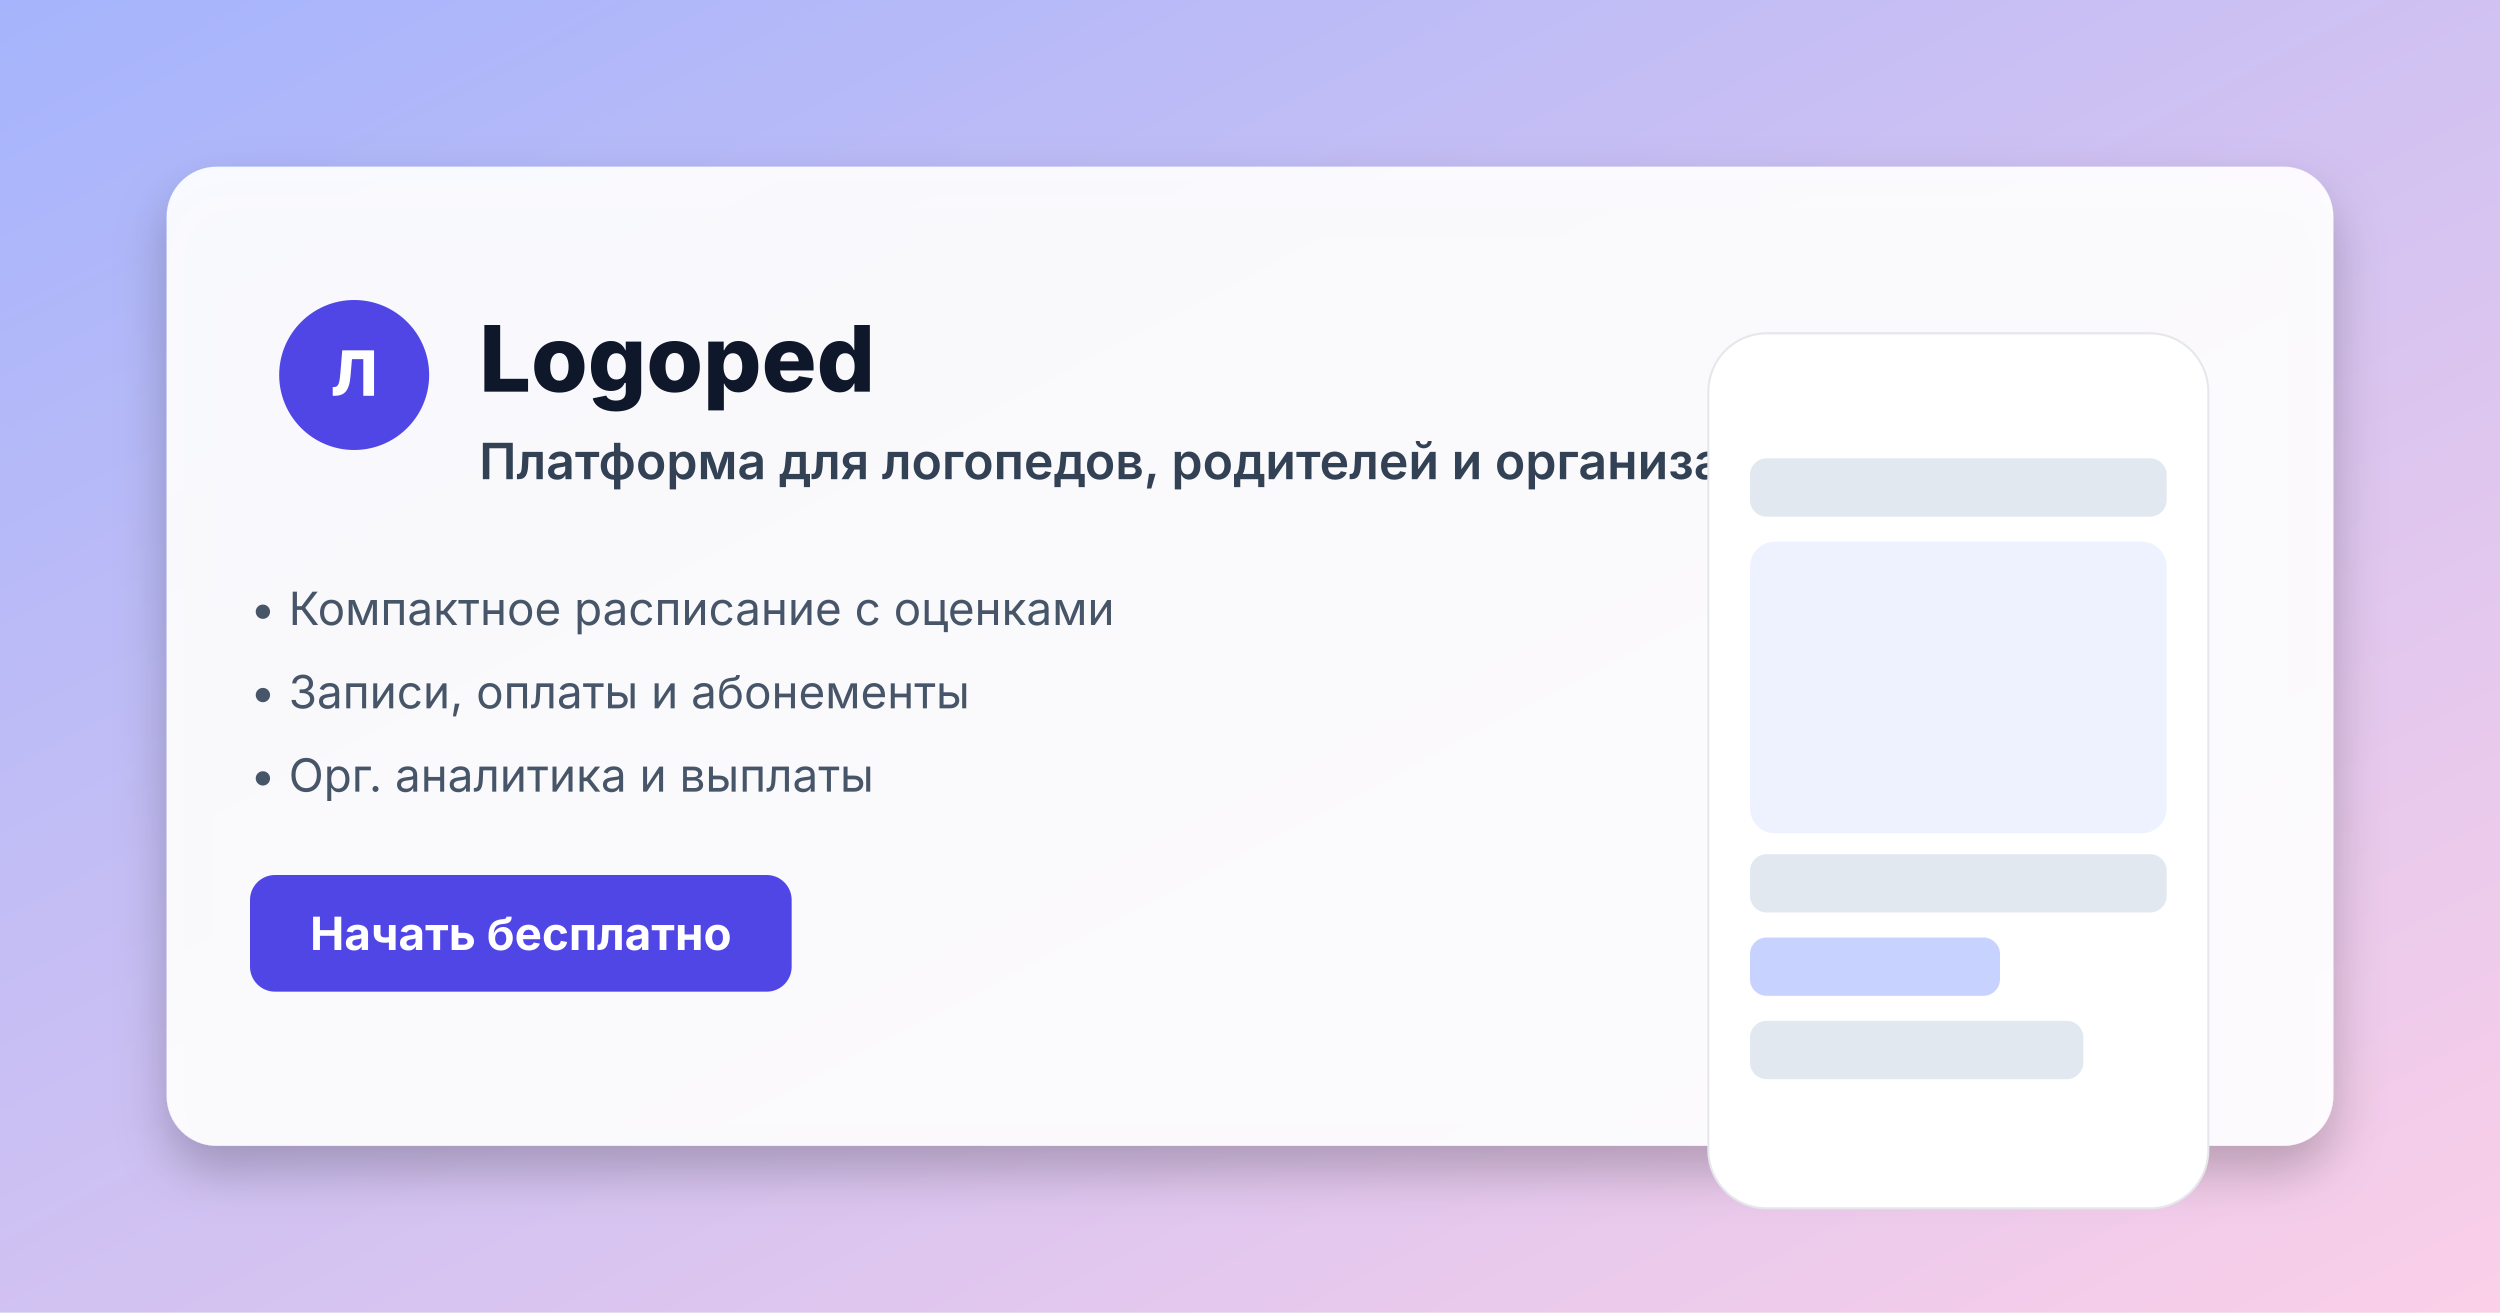
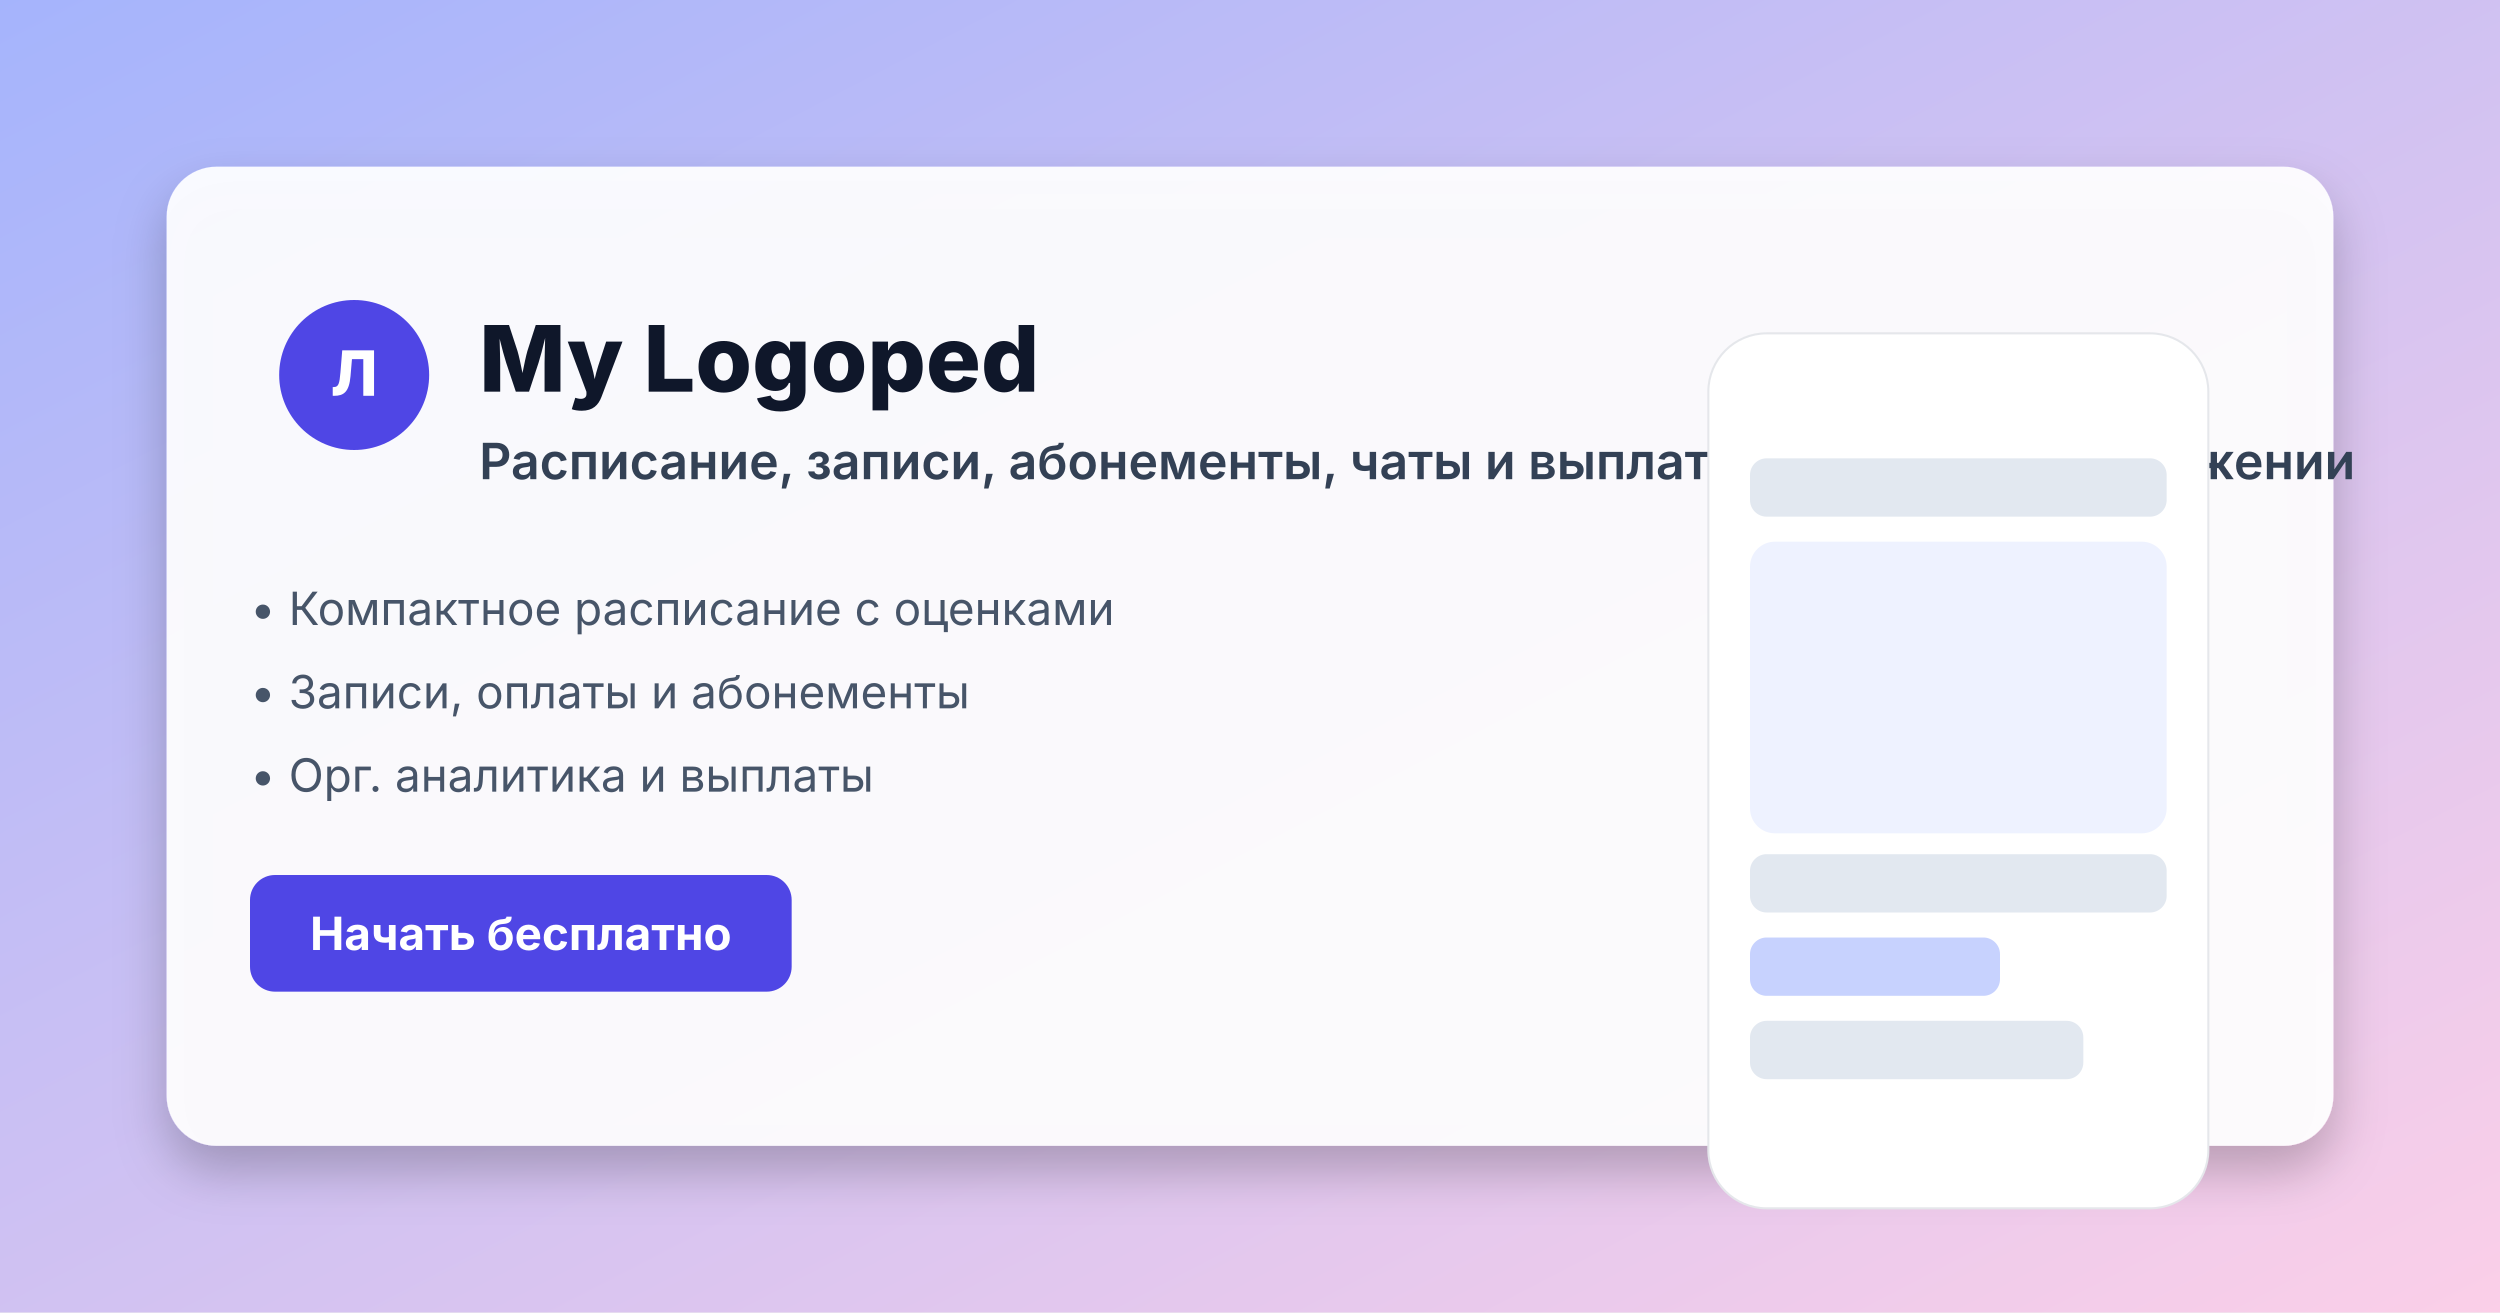
<svg xmlns="http://www.w3.org/2000/svg" width="1200" height="630" viewBox="0 0 1200 630">
  <defs>
    <linearGradient id="g" x1="0" y1="0" x2="1" y2="1">
      <stop offset="0%" stop-color="#a5b4fc" />
      <stop offset="100%" stop-color="#fbcfe8" />
    </linearGradient>
    <filter id="shadow" x="-20%" y="-20%" width="140%" height="140%">
      <feDropShadow dx="0" dy="12" stdDeviation="12" flood-color="rgba(0,0,0,0.25)" />
    </filter>
  </defs>
  <rect width="1200" height="630" fill="url(#g)" />
  <g filter="url(#shadow)">
    <rect x="80" y="80" rx="24" ry="24" width="1040" height="470" fill="#ffffff" opacity="0.92" />
  </g>
  <circle cx="170" cy="180" r="36" fill="#4f46e5" />
  <text x="170" y="190" text-anchor="middle" font-family="Inter,ui-sans-serif,system-ui" font-weight="800" font-size="30" fill="#ffffff">Л</text>
-   <text x="230" y="188" font-family="Inter,ui-sans-serif,system-ui" font-size="44" font-weight="800" fill="#0f172a">Logoped</text>
-   <text x="230" y="230" font-family="Inter,ui-sans-serif,system-ui" font-size="24" font-weight="600" fill="#334155">Платформа для логопедов, родителей и организаций</text>
+   <text x="230" y="188" font-family="Inter,ui-sans-serif,system-ui" font-size="44" font-weight="800" fill="#0f172a">My Logoped</text>
+   <text x="230" y="230" font-family="Inter,ui-sans-serif,system-ui" font-size="24" font-weight="600" fill="#334155">Расписание, записи, абонементы, чаты и выплаты — в одном приложении</text>
  <g font-family="Inter,ui-sans-serif,system-ui" font-size="22" fill="#475569">
    <text x="120" y="300">• Компактное расписание с оценками</text>
    <text x="120" y="340">• Записи, оплаты и абонементы</text>
    <text x="120" y="380">• Орг. аналитика и выплаты</text>
  </g>
  <rect x="120" y="420" rx="12" ry="12" width="260" height="56" fill="#4f46e5" />
  <text x="250" y="456" text-anchor="middle" font-family="Inter,ui-sans-serif,system-ui" font-size="22" font-weight="700" fill="#ffffff">Начать бесплатно</text>
  <g transform="translate(820,160)">
    <rect x="0" y="0" width="240" height="420" rx="28" ry="28" fill="#ffffff" stroke="#e5e7eb" />
    <rect x="20" y="60" width="200" height="28" rx="8" fill="#e2e8f0" />
    <rect x="20" y="100" width="200" height="140" rx="12" fill="#eef2ff" />
    <rect x="20" y="250" width="200" height="28" rx="8" fill="#e2e8f0" />
    <rect x="20" y="290" width="120" height="28" rx="8" fill="#c7d2fe" />
    <rect x="20" y="330" width="160" height="28" rx="8" fill="#e2e8f0" />
  </g>
</svg>
